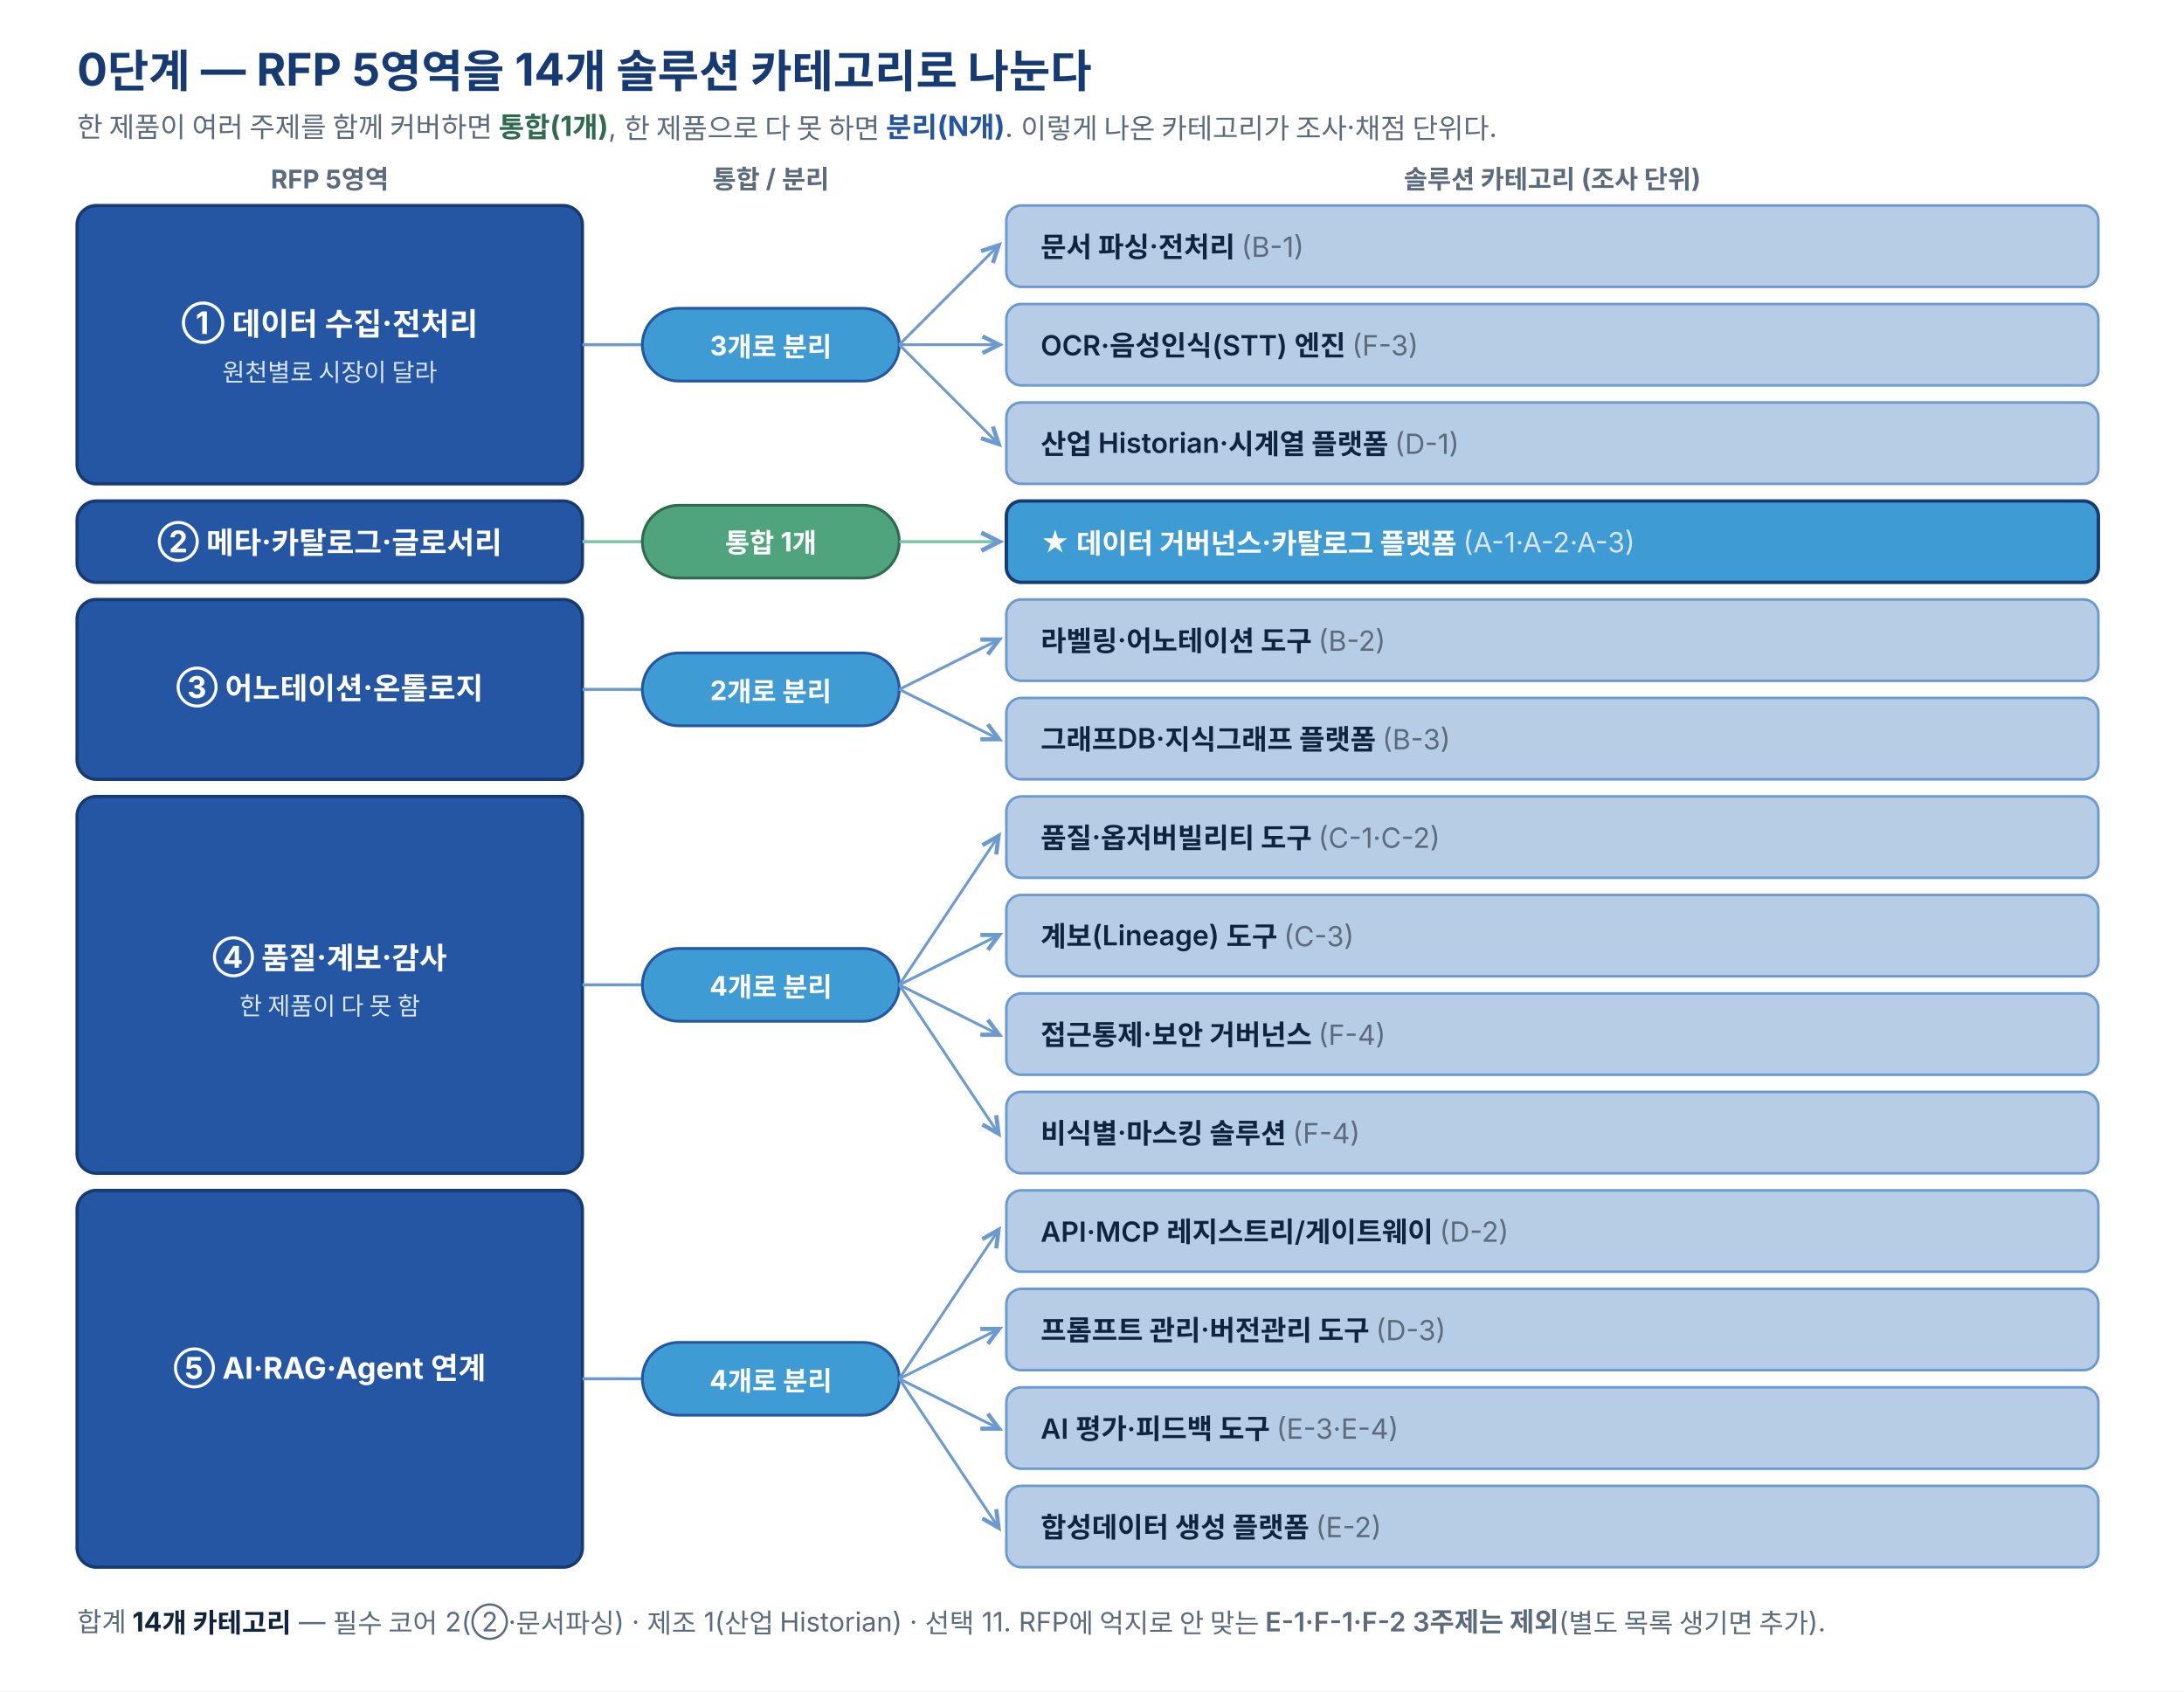
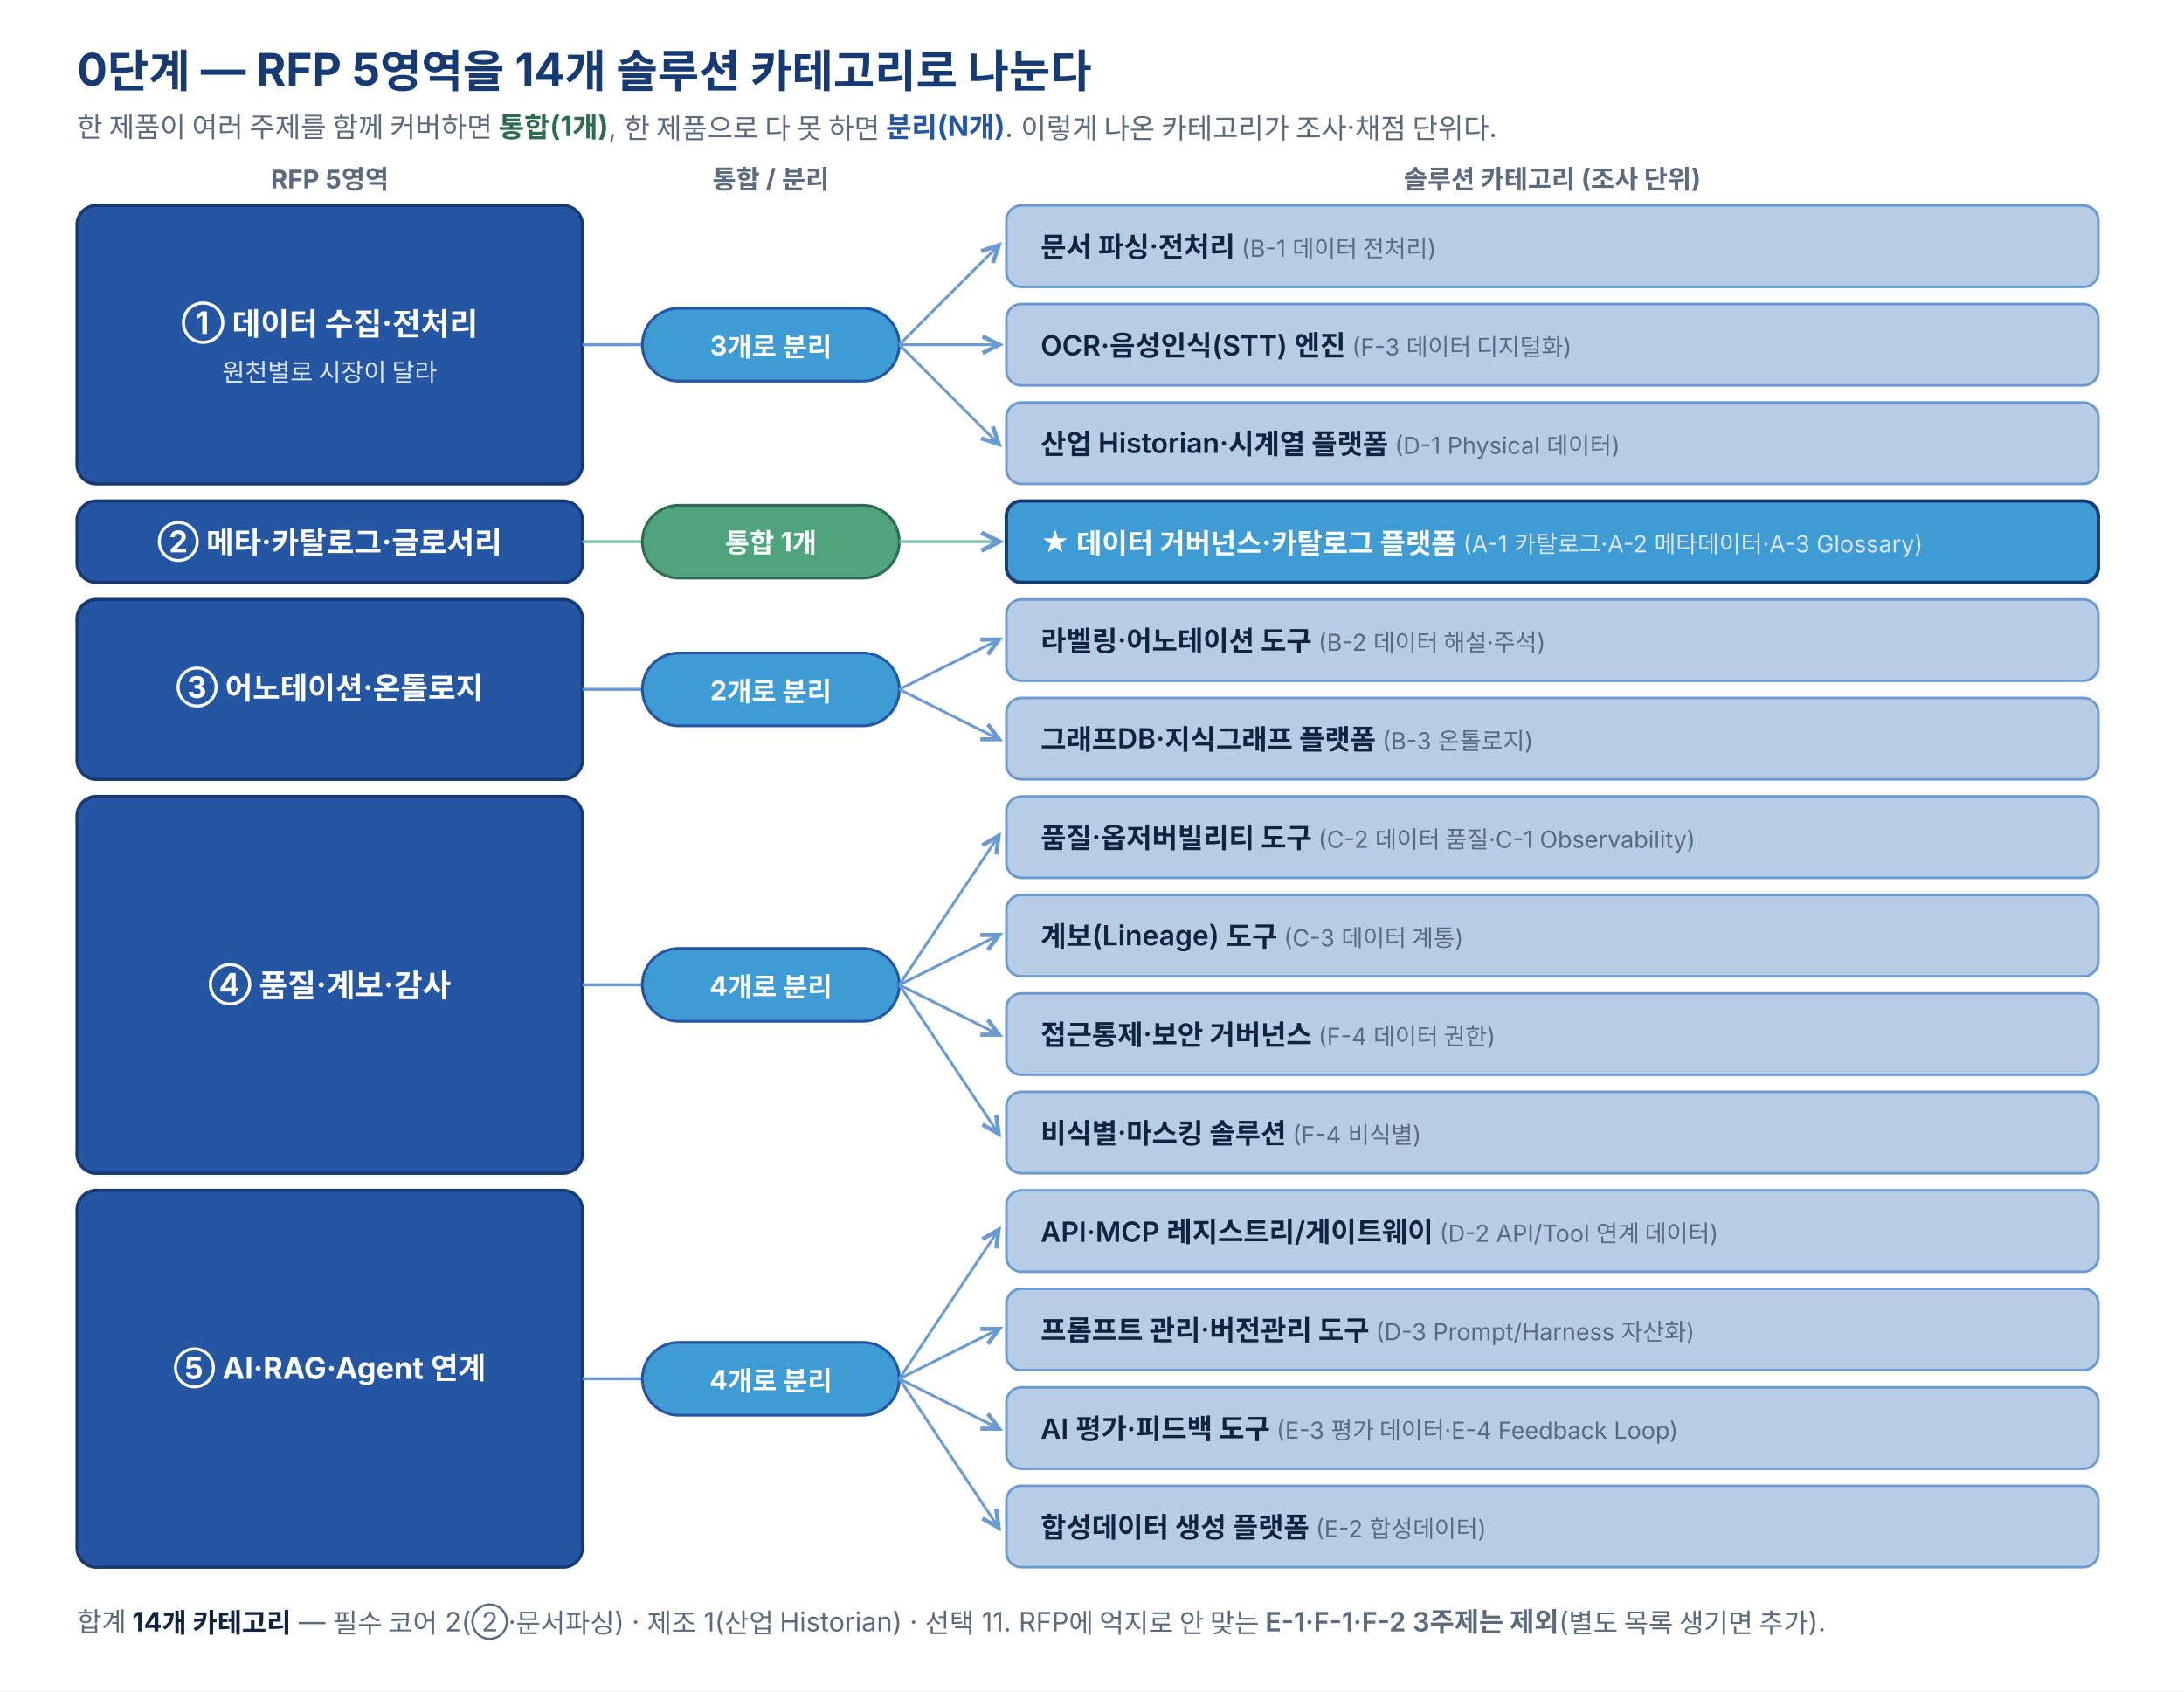
<svg xmlns="http://www.w3.org/2000/svg" viewBox="0 0 1020 790" font-family="-apple-system,'Malgun Gothic','Apple SD Gothic Neo',sans-serif" fill="#10243f">
  <rect width="1020" height="790" fill="#ffffff" />
  <defs>
    <marker id="arrS" markerWidth="9" markerHeight="9" refX="6.5" refY="4" orient="auto">
      <path d="M1,1 L7,4 L1,7" fill="none" stroke="#6B9AD1" stroke-width="1.5" />
    </marker>
  </defs>
  <text x="36" y="40" font-size="21" font-weight="700" fill="#163a73">0단계 — RFP 5영역을 14개 솔루션 카테고리로 나눈다</text>
  <text x="36" y="64" font-size="13" fill="#5b6b7d">한 제품이 여러 주제를 함께 커버하면 <tspan font-weight="700" fill="#2f6b50">통합(1개)</tspan>, 한 제품으로 다 못 하면 <tspan font-weight="700" fill="#2456A4">분리(N개)</tspan>. 이렇게 나온 카테고리가 조사·채점 단위다.</text>
  <text x="154" y="88" font-size="12" font-weight="700" fill="#5b6b7d" text-anchor="middle">RFP 5영역</text>
  <text x="360" y="88" font-size="12" font-weight="700" fill="#5b6b7d" text-anchor="middle">통합 / 분리</text>
  <text x="725" y="88" font-size="12" font-weight="700" fill="#5b6b7d" text-anchor="middle">솔루션 카테고리 (조사 단위)</text>
  <rect x="36" y="96" width="236" height="130" rx="9" fill="#2456A4" stroke="#163a73" stroke-width="1.5" />
  <text x="154" y="156" font-size="14.5" font-weight="700" fill="#ffffff" text-anchor="middle">① 데이터 수집·전처리</text>
  <text x="154" y="178" font-size="11.5" fill="#dbe6f5" text-anchor="middle">원천별로 시장이 달라</text>
  <line x1="272" y1="161" x2="300" y2="161" stroke="#6B9AD1" stroke-width="1.4" />
  <rect x="300" y="144" width="120" height="34" rx="17" fill="#3F9BD4" stroke="#2456A4" stroke-width="1.3" />
  <text x="360" y="166" font-size="12.5" font-weight="700" fill="#ffffff" text-anchor="middle">3개로 분리</text>
  <line x1="420" y1="161" x2="466" y2="115" stroke="#6B9AD1" stroke-width="1.3" marker-end="url(#arrS)" />
  <line x1="420" y1="161" x2="466" y2="161" stroke="#6B9AD1" stroke-width="1.3" marker-end="url(#arrS)" />
  <line x1="420" y1="161" x2="466" y2="207" stroke="#6B9AD1" stroke-width="1.3" marker-end="url(#arrS)" />
  <rect x="470" y="96" width="510" height="38" rx="7" fill="#B7CDE6" stroke="#6B9AD1" stroke-width="1.2" />
-   <text x="486" y="120" font-size="13" font-weight="600">문서 파싱·전처리 <tspan fill="#5b6b7d" font-weight="400">(B-1)</tspan>
+   <text x="486" y="120" font-size="13" font-weight="600">문서 파싱·전처리 <tspan fill="#5b6b7d" font-weight="400" font-size="11">(B-1 데이터 전처리)</tspan>
  </text>
  <rect x="470" y="142" width="510" height="38" rx="7" fill="#B7CDE6" stroke="#6B9AD1" stroke-width="1.2" />
-   <text x="486" y="166" font-size="13" font-weight="600">OCR·음성인식(STT) 엔진 <tspan fill="#5b6b7d" font-weight="400">(F-3)</tspan>
+   <text x="486" y="166" font-size="13" font-weight="600">OCR·음성인식(STT) 엔진 <tspan fill="#5b6b7d" font-weight="400" font-size="11">(F-3 데이터 디지털화)</tspan>
  </text>
  <rect x="470" y="188" width="510" height="38" rx="7" fill="#B7CDE6" stroke="#6B9AD1" stroke-width="1.2" />
-   <text x="486" y="212" font-size="13" font-weight="600">산업 Historian·시계열 플랫폼 <tspan fill="#5b6b7d" font-weight="400">(D-1)</tspan>
+   <text x="486" y="212" font-size="13" font-weight="600">산업 Historian·시계열 플랫폼 <tspan fill="#5b6b7d" font-weight="400" font-size="11">(D-1 Physical 데이터)</tspan>
  </text>
  <rect x="36" y="234" width="236" height="38" rx="9" fill="#2456A4" stroke="#163a73" stroke-width="1.5" />
  <text x="154" y="258" font-size="14" font-weight="700" fill="#ffffff" text-anchor="middle">② 메타·카탈로그·글로서리</text>
  <line x1="272" y1="253" x2="300" y2="253" stroke="#7CC2A7" stroke-width="1.4" />
  <rect x="300" y="236" width="120" height="34" rx="17" fill="#4FA47D" stroke="#2f6b50" stroke-width="1.3" />
  <text x="360" y="258" font-size="12.5" font-weight="700" fill="#ffffff" text-anchor="middle">통합 1개</text>
  <line x1="420" y1="253" x2="466" y2="253" stroke="#7CC2A7" stroke-width="1.4" marker-end="url(#arrS)" />
  <rect x="470" y="234" width="510" height="38" rx="7" fill="#3F9BD4" stroke="#163a73" stroke-width="1.6" />
-   <text x="486" y="258" font-size="13" font-weight="700" fill="#ffffff">★ 데이터 거버넌스·카탈로그 플랫폼 <tspan fill="#dbe6f5" font-weight="400">(A-1·A-2·A-3)</tspan>
+   <text x="486" y="258" font-size="13" font-weight="700" fill="#ffffff">★ 데이터 거버넌스·카탈로그 플랫폼 <tspan fill="#dbe6f5" font-weight="400" font-size="11">(A-1 카탈로그·A-2 메타데이터·A-3 Glossary)</tspan>
  </text>
  <rect x="36" y="280" width="236" height="84" rx="9" fill="#2456A4" stroke="#163a73" stroke-width="1.5" />
  <text x="154" y="326" font-size="14" font-weight="700" fill="#ffffff" text-anchor="middle">③ 어노테이션·온톨로지</text>
  <line x1="272" y1="322" x2="300" y2="322" stroke="#6B9AD1" stroke-width="1.4" />
  <rect x="300" y="305" width="120" height="34" rx="17" fill="#3F9BD4" stroke="#2456A4" stroke-width="1.3" />
  <text x="360" y="327" font-size="12.5" font-weight="700" fill="#ffffff" text-anchor="middle">2개로 분리</text>
  <line x1="420" y1="322" x2="466" y2="299" stroke="#6B9AD1" stroke-width="1.3" marker-end="url(#arrS)" />
  <line x1="420" y1="322" x2="466" y2="345" stroke="#6B9AD1" stroke-width="1.3" marker-end="url(#arrS)" />
  <rect x="470" y="280" width="510" height="38" rx="7" fill="#B7CDE6" stroke="#6B9AD1" stroke-width="1.2" />
-   <text x="486" y="304" font-size="13" font-weight="600">라벨링·어노테이션 도구 <tspan fill="#5b6b7d" font-weight="400">(B-2)</tspan>
+   <text x="486" y="304" font-size="13" font-weight="600">라벨링·어노테이션 도구 <tspan fill="#5b6b7d" font-weight="400" font-size="11">(B-2 데이터 해설·주석)</tspan>
  </text>
  <rect x="470" y="326" width="510" height="38" rx="7" fill="#B7CDE6" stroke="#6B9AD1" stroke-width="1.2" />
-   <text x="486" y="350" font-size="13" font-weight="600">그래프DB·지식그래프 플랫폼 <tspan fill="#5b6b7d" font-weight="400">(B-3)</tspan>
+   <text x="486" y="350" font-size="13" font-weight="600">그래프DB·지식그래프 플랫폼 <tspan fill="#5b6b7d" font-weight="400" font-size="11">(B-3 온톨로지)</tspan>
  </text>
  <rect x="36" y="372" width="236" height="176" rx="9" fill="#2456A4" stroke="#163a73" stroke-width="1.5" />
-   <text x="154" y="452" font-size="14" font-weight="700" fill="#ffffff" text-anchor="middle">④ 품질·계보·감사</text>
-   <text x="154" y="474" font-size="11.5" fill="#dbe6f5" text-anchor="middle">한 제품이 다 못 함</text>
+   <text x="154" y="465" font-size="14.5" font-weight="700" fill="#ffffff" text-anchor="middle">④ 품질·계보·감사</text>
  <line x1="272" y1="460" x2="300" y2="460" stroke="#6B9AD1" stroke-width="1.4" />
  <rect x="300" y="443" width="120" height="34" rx="17" fill="#3F9BD4" stroke="#2456A4" stroke-width="1.3" />
  <text x="360" y="465" font-size="12.5" font-weight="700" fill="#ffffff" text-anchor="middle">4개로 분리</text>
  <line x1="420" y1="460" x2="466" y2="391" stroke="#6B9AD1" stroke-width="1.3" marker-end="url(#arrS)" />
  <line x1="420" y1="460" x2="466" y2="437" stroke="#6B9AD1" stroke-width="1.3" marker-end="url(#arrS)" />
  <line x1="420" y1="460" x2="466" y2="483" stroke="#6B9AD1" stroke-width="1.3" marker-end="url(#arrS)" />
  <line x1="420" y1="460" x2="466" y2="529" stroke="#6B9AD1" stroke-width="1.3" marker-end="url(#arrS)" />
  <rect x="470" y="372" width="510" height="38" rx="7" fill="#B7CDE6" stroke="#6B9AD1" stroke-width="1.2" />
-   <text x="486" y="396" font-size="13" font-weight="600">품질·옵저버빌리티 도구 <tspan fill="#5b6b7d" font-weight="400">(C-1·C-2)</tspan>
+   <text x="486" y="396" font-size="13" font-weight="600">품질·옵저버빌리티 도구 <tspan fill="#5b6b7d" font-weight="400" font-size="11">(C-2 데이터 품질·C-1 Observability)</tspan>
  </text>
  <rect x="470" y="418" width="510" height="38" rx="7" fill="#B7CDE6" stroke="#6B9AD1" stroke-width="1.2" />
-   <text x="486" y="442" font-size="13" font-weight="600">계보(Lineage) 도구 <tspan fill="#5b6b7d" font-weight="400">(C-3)</tspan>
+   <text x="486" y="442" font-size="13" font-weight="600">계보(Lineage) 도구 <tspan fill="#5b6b7d" font-weight="400" font-size="11">(C-3 데이터 계통)</tspan>
  </text>
  <rect x="470" y="464" width="510" height="38" rx="7" fill="#B7CDE6" stroke="#6B9AD1" stroke-width="1.2" />
-   <text x="486" y="488" font-size="13" font-weight="600">접근통제·보안 거버넌스 <tspan fill="#5b6b7d" font-weight="400">(F-4)</tspan>
+   <text x="486" y="488" font-size="13" font-weight="600">접근통제·보안 거버넌스 <tspan fill="#5b6b7d" font-weight="400" font-size="11">(F-4 데이터 권한)</tspan>
  </text>
  <rect x="470" y="510" width="510" height="38" rx="7" fill="#B7CDE6" stroke="#6B9AD1" stroke-width="1.2" />
-   <text x="486" y="534" font-size="13" font-weight="600">비식별·마스킹 솔루션 <tspan fill="#5b6b7d" font-weight="400">(F-4)</tspan>
+   <text x="486" y="534" font-size="13" font-weight="600">비식별·마스킹 솔루션 <tspan fill="#5b6b7d" font-weight="400" font-size="11">(F-4 비식별)</tspan>
  </text>
  <rect x="36" y="556" width="236" height="176" rx="9" fill="#2456A4" stroke="#163a73" stroke-width="1.5" />
  <text x="154" y="644" font-size="14" font-weight="700" fill="#ffffff" text-anchor="middle">⑤ AI·RAG·Agent 연계</text>
  <line x1="272" y1="644" x2="300" y2="644" stroke="#6B9AD1" stroke-width="1.4" />
  <rect x="300" y="627" width="120" height="34" rx="17" fill="#3F9BD4" stroke="#2456A4" stroke-width="1.3" />
  <text x="360" y="649" font-size="12.5" font-weight="700" fill="#ffffff" text-anchor="middle">4개로 분리</text>
  <line x1="420" y1="644" x2="466" y2="575" stroke="#6B9AD1" stroke-width="1.3" marker-end="url(#arrS)" />
  <line x1="420" y1="644" x2="466" y2="621" stroke="#6B9AD1" stroke-width="1.3" marker-end="url(#arrS)" />
  <line x1="420" y1="644" x2="466" y2="667" stroke="#6B9AD1" stroke-width="1.3" marker-end="url(#arrS)" />
  <line x1="420" y1="644" x2="466" y2="713" stroke="#6B9AD1" stroke-width="1.3" marker-end="url(#arrS)" />
  <rect x="470" y="556" width="510" height="38" rx="7" fill="#B7CDE6" stroke="#6B9AD1" stroke-width="1.2" />
-   <text x="486" y="580" font-size="13" font-weight="600">API·MCP 레지스트리/게이트웨이 <tspan fill="#5b6b7d" font-weight="400">(D-2)</tspan>
+   <text x="486" y="580" font-size="13" font-weight="600">API·MCP 레지스트리/게이트웨이 <tspan fill="#5b6b7d" font-weight="400" font-size="11">(D-2 API/Tool 연계 데이터)</tspan>
  </text>
  <rect x="470" y="602" width="510" height="38" rx="7" fill="#B7CDE6" stroke="#6B9AD1" stroke-width="1.2" />
-   <text x="486" y="626" font-size="13" font-weight="600">프롬프트 관리·버전관리 도구 <tspan fill="#5b6b7d" font-weight="400">(D-3)</tspan>
+   <text x="486" y="626" font-size="13" font-weight="600">프롬프트 관리·버전관리 도구 <tspan fill="#5b6b7d" font-weight="400" font-size="11">(D-3 Prompt/Harness 자산화)</tspan>
  </text>
  <rect x="470" y="648" width="510" height="38" rx="7" fill="#B7CDE6" stroke="#6B9AD1" stroke-width="1.2" />
-   <text x="486" y="672" font-size="13" font-weight="600">AI 평가·피드백 도구 <tspan fill="#5b6b7d" font-weight="400">(E-3·E-4)</tspan>
+   <text x="486" y="672" font-size="13" font-weight="600">AI 평가·피드백 도구 <tspan fill="#5b6b7d" font-weight="400" font-size="11">(E-3 평가 데이터·E-4 Feedback Loop)</tspan>
  </text>
  <rect x="470" y="694" width="510" height="38" rx="7" fill="#B7CDE6" stroke="#6B9AD1" stroke-width="1.2" />
-   <text x="486" y="718" font-size="13" font-weight="600">합성데이터 생성 플랫폼 <tspan fill="#5b6b7d" font-weight="400">(E-2)</tspan>
+   <text x="486" y="718" font-size="13" font-weight="600">합성데이터 생성 플랫폼 <tspan fill="#5b6b7d" font-weight="400" font-size="11">(E-2 합성데이터)</tspan>
  </text>
  <text x="36" y="762" font-size="12.5" fill="#5b6b7d">합계 <tspan font-weight="700" fill="#10243f">14개 카테고리</tspan> — 필수 코어 2(②·문서파싱) · 제조 1(산업 Historian) · 선택 11.  RFP에 억지로 안 맞는 <tspan font-weight="600">E-1·F-1·F-2 3주제는 제외</tspan>(별도 목록 생기면 추가).</text>
</svg>
